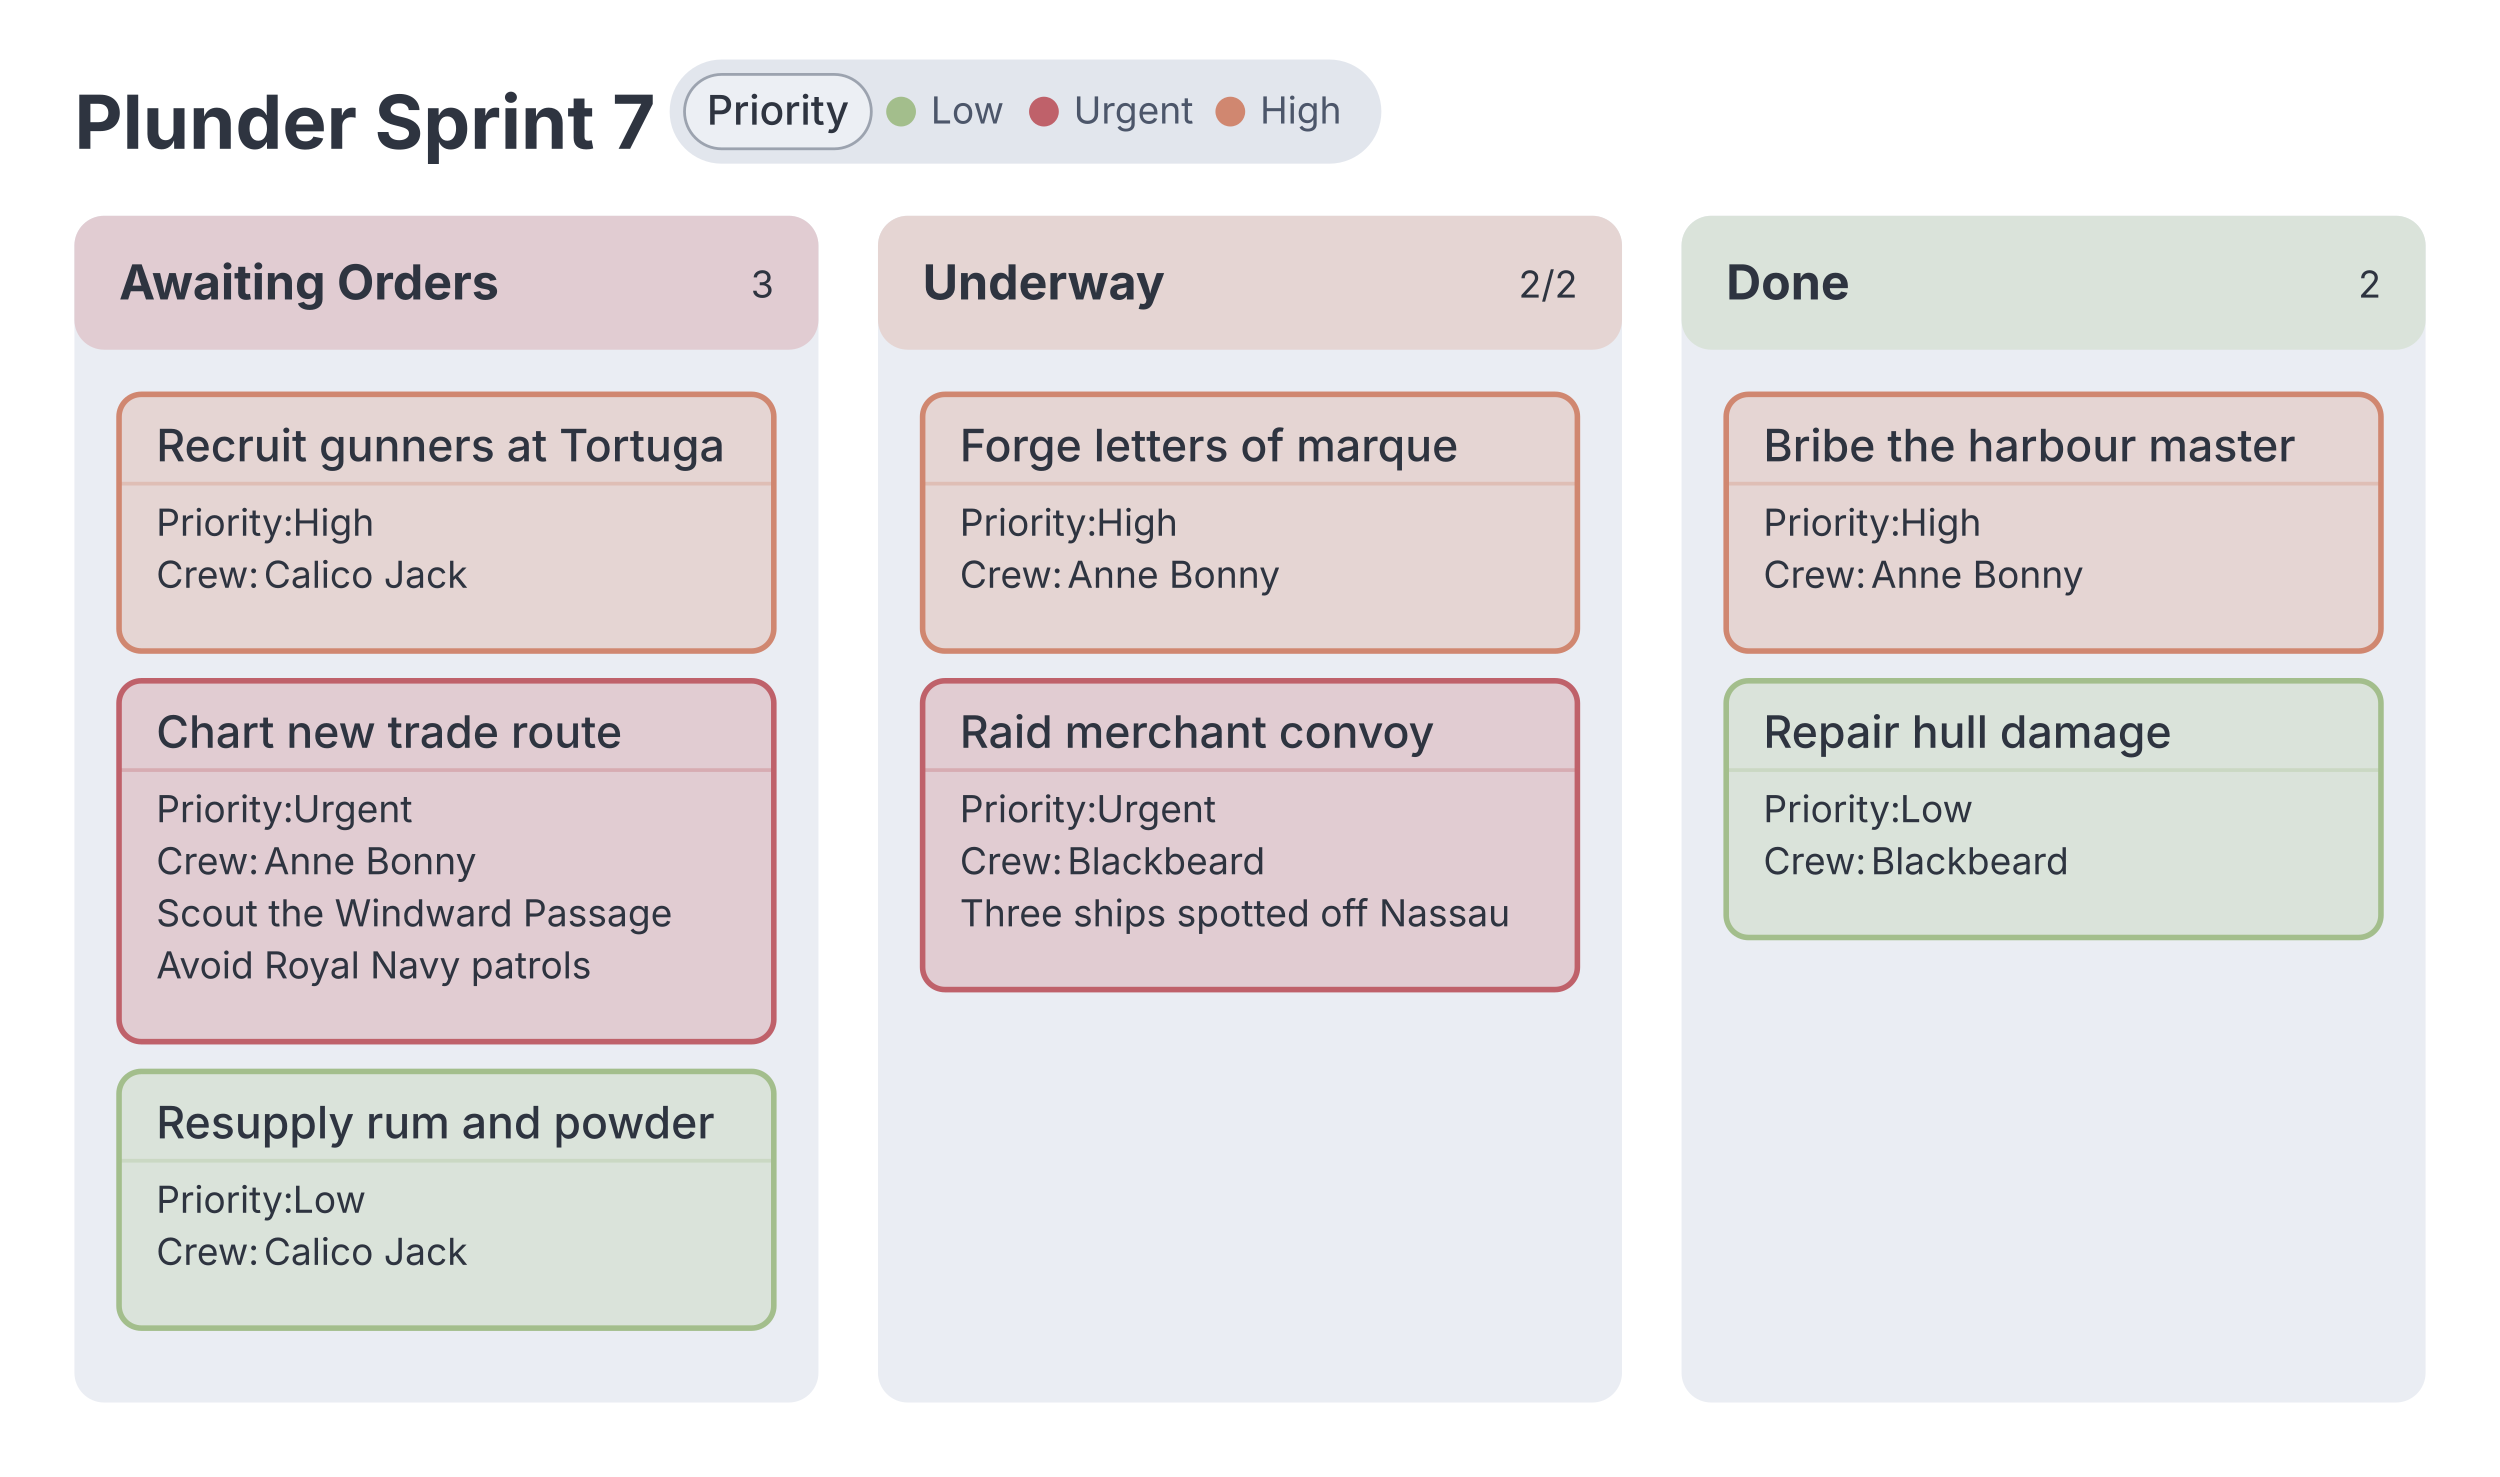
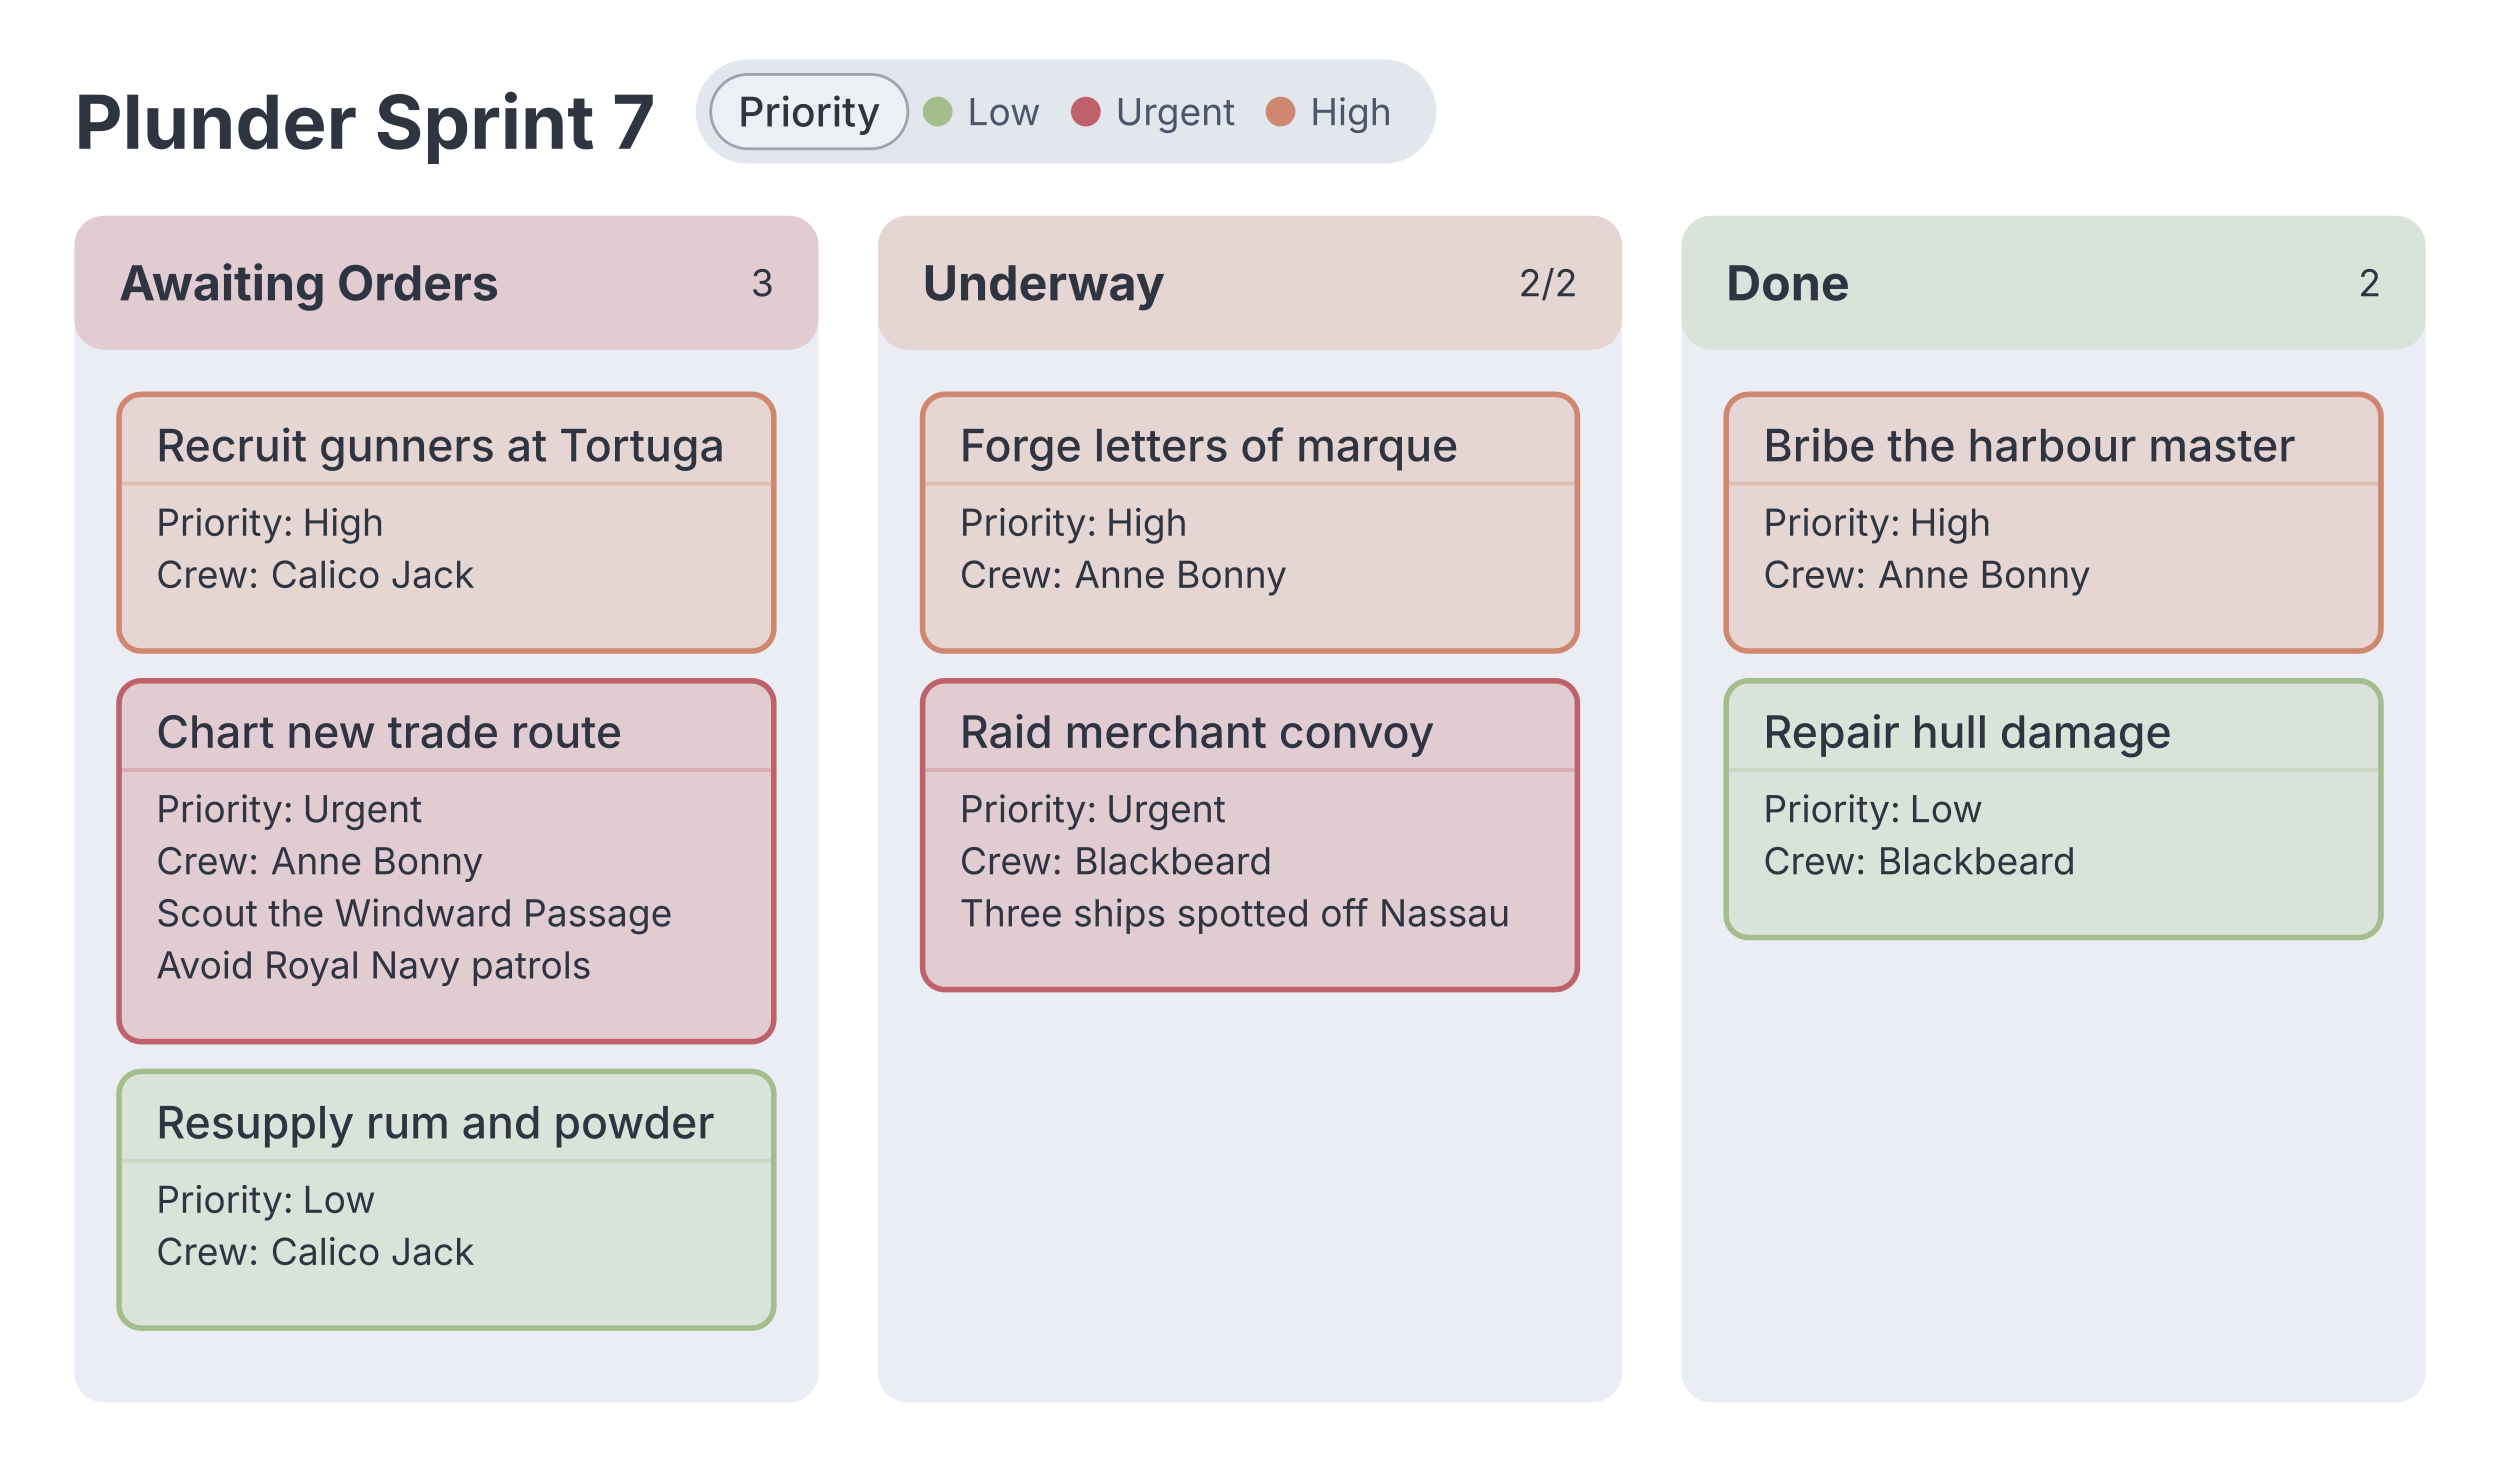
<svg xmlns="http://www.w3.org/2000/svg" width="672" height="397" viewBox="0 0 672 397" preserveAspectRatio="xMidYMin meet" font-family="Inter, system-ui, Avenir, Helvetica, Arial, sans-serif" style="background: rgb(236, 239, 244); font-family: Inter, system-ui, Avenir, Helvetica, Arial, sans-serif;">
  <style>@media (hover:hover){svg:has(.kanban-column:hover) .kanban-column:not(:hover){opacity:0.4}}</style>
  <text class="chart-title" data-line-number="1" x="20" y="40" font-size="20" font-weight="700" fill="#2e3440">Plunder Sprint 7</text>
-   <g class="kanban-legend" transform="translate(180,16)">
+   <g class="kanban-legend" transform="translate(187.04,16)">
    <g class="dgmo-legend" data-legend-title-relation="inline-with-title" data-legend-capsule-addon-width="0" data-legend-active="priority">
      <g transform="translate(0,0)" data-legend-group="priority" style="cursor: pointer;">
-         <rect width="191.31" height="28" rx="14" fill="#e2e6ed" />
-         <rect x="4" y="4" width="50.21" height="20" rx="10" fill="#eceff4" />
-         <rect x="4" y="4" width="50.21" height="20" rx="10" fill="none" stroke="#9ca3af" stroke-width="0.75" />
-         <text x="29.105" y="14" text-anchor="middle" dy="0.32em" font-size="11" font-weight="500" fill="#2e3440" pointer-events="none" font-family="Inter, system-ui, Avenir, Helvetica, Arial, sans-serif">Priority</text>
+         <rect width="199.064" height="28" rx="14" fill="#e2e6ed" />
+         <rect x="4" y="4" width="53.004" height="20" rx="10" fill="#eceff4" />
+         <rect x="4" y="4" width="53.004" height="20" rx="10" fill="none" stroke="#9ca3af" stroke-width="0.75" />
+         <text x="30.502" y="14" text-anchor="middle" dominant-baseline="central" font-size="11" font-weight="500" fill="#2e3440" pointer-events="none" font-family="Inter, system-ui, Avenir, Helvetica, Arial, sans-serif">Priority</text>
        <g data-legend-entry="low" data-series-name="Low" style="cursor: pointer;">
-           <circle cx="62.21" cy="14" r="4" fill="#a3be8c" />
-           <text x="70.21" y="14" dy="0.32em" font-size="10" fill="#4c566a" font-family="Inter, system-ui, Avenir, Helvetica, Arial, sans-serif">Low</text>
+           <circle cx="65.004" cy="14" r="4" fill="#a3be8c" />
+           <text x="73.004" y="14" dominant-baseline="central" font-size="10" fill="#4c566a" font-family="Inter, system-ui, Avenir, Helvetica, Arial, sans-serif">Low</text>
        </g>
        <g data-legend-entry="urgent" data-series-name="Urgent" style="cursor: pointer;">
-           <circle cx="100.61" cy="14" r="4" fill="#bf616a" />
-           <text x="108.61" y="14" dy="0.32em" font-size="10" fill="#4c566a" font-family="Inter, system-ui, Avenir, Helvetica, Arial, sans-serif">Urgent</text>
+           <circle cx="104.834" cy="14" r="4" fill="#bf616a" />
+           <text x="112.834" y="14" dominant-baseline="central" font-size="10" fill="#4c566a" font-family="Inter, system-ui, Avenir, Helvetica, Arial, sans-serif">Urgent</text>
        </g>
        <g data-legend-entry="high" data-series-name="High" style="cursor: pointer;">
-           <circle cx="150.71" cy="14" r="4" fill="#d08770" />
-           <text x="158.71" y="14" dy="0.32em" font-size="10" fill="#4c566a" font-family="Inter, system-ui, Avenir, Helvetica, Arial, sans-serif">High</text>
+           <circle cx="157.174" cy="14" r="4" fill="#d08770" />
+           <text x="165.174" y="14" dominant-baseline="central" font-size="10" fill="#4c566a" font-family="Inter, system-ui, Avenir, Helvetica, Arial, sans-serif">High</text>
        </g>
      </g>
    </g>
  </g>
  <g class="kanban-column" data-column-id="col-1" data-line-number="13">
    <rect x="20" y="58" width="200" height="319" rx="8" fill="#eaedf3" />
    <rect x="20" y="58" width="200" height="36" rx="8" fill="#e1ccd2" />
-     <text x="32" y="80.5" font-size="13" font-weight="bold" fill="#2e3440">Awaiting Orders</text>
-     <text x="208" y="80" text-anchor="end" font-size="10" fill="#2e3440" font-weight="normal">3</text>
+     <text x="32" y="76" dominant-baseline="central" font-size="13" font-weight="bold" fill="#2e3440">Awaiting Orders</text>
+     <text x="208" y="76" dominant-baseline="central" text-anchor="end" font-size="10" fill="#2e3440" font-weight="normal">3</text>
    <g class="kanban-card" data-card-id="card-1" data-line-number="14" data-tag-priority="high">
      <rect x="32" y="106" width="176" height="69" rx="6" fill="#e5d5d3" stroke="#d08770" stroke-width="1.5" />
      <text x="42" y="124" font-size="12" font-weight="500" fill="#2e3440">
        <tspan>Recruit gunners at Tortuga</tspan>
      </text>
      <line x1="32" y1="130" x2="208" y2="130" stroke="#d08770" stroke-opacity="0.3" stroke-width="1" />
      <text x="42" y="144" font-size="10" fill="#2e3440">Priority: </text>
-       <text x="78.7" y="144" font-size="10" fill="#2e3440">High</text>
+       <text x="81.33" y="144" font-size="10" fill="#2e3440">High</text>
      <text x="42" y="158" font-size="10" fill="#2e3440">Crew: </text>
-       <text x="70.9" y="158" font-size="10" fill="#2e3440">Calico Jack</text>
+       <text x="72.76" y="158" font-size="10" fill="#2e3440">Calico Jack</text>
    </g>
    <g class="kanban-card" data-card-id="card-2" data-line-number="15" data-tag-priority="urgent">
      <rect x="32" y="183" width="176" height="97" rx="6" fill="#e1ccd2" stroke="#bf616a" stroke-width="1.5" />
      <text x="42" y="201" font-size="12" font-weight="500" fill="#2e3440">
        <tspan>Chart new trade route</tspan>
      </text>
      <line x1="32" y1="207" x2="208" y2="207" stroke="#bf616a" stroke-opacity="0.3" stroke-width="1" />
      <text x="42" y="221" font-size="10" fill="#2e3440">Priority: </text>
-       <text x="78.7" y="221" font-size="10" fill="#2e3440">Urgent</text>
+       <text x="81.33" y="221" font-size="10" fill="#2e3440">Urgent</text>
      <text x="42" y="235" font-size="10" fill="#2e3440">Crew: </text>
-       <text x="70.9" y="235" font-size="10" fill="#2e3440">Anne Bonny</text>
+       <text x="72.76" y="235" font-size="10" fill="#2e3440">Anne Bonny</text>
      <text x="42" y="249" font-size="10" fill="#2e3440">
        <tspan>Scout the Windward Passage</tspan>
      </text>
      <text x="42" y="263" font-size="10" fill="#2e3440">
        <tspan>Avoid Royal Navy patrols</tspan>
      </text>
    </g>
    <g class="kanban-card" data-card-id="card-3" data-line-number="18" data-tag-priority="low">
      <rect x="32" y="288" width="176" height="69" rx="6" fill="#dae3da" stroke="#a3be8c" stroke-width="1.5" />
      <text x="42" y="306" font-size="12" font-weight="500" fill="#2e3440">
        <tspan>Resupply rum and powder</tspan>
      </text>
      <line x1="32" y1="312" x2="208" y2="312" stroke="#a3be8c" stroke-opacity="0.3" stroke-width="1" />
      <text x="42" y="326" font-size="10" fill="#2e3440">Priority: </text>
-       <text x="78.7" y="326" font-size="10" fill="#2e3440">Low</text>
+       <text x="81.33" y="326" font-size="10" fill="#2e3440">Low</text>
      <text x="42" y="340" font-size="10" fill="#2e3440">Crew: </text>
-       <text x="70.9" y="340" font-size="10" fill="#2e3440">Calico Jack</text>
+       <text x="72.76" y="340" font-size="10" fill="#2e3440">Calico Jack</text>
    </g>
  </g>
  <g class="kanban-column" data-column-id="col-2" data-line-number="20">
    <rect x="236" y="58" width="200" height="319" rx="8" fill="#eaedf3" />
    <rect x="236" y="58" width="200" height="36" rx="8" fill="#e5d5d3" />
-     <text x="248" y="80.5" font-size="13" font-weight="bold" fill="#2e3440">Underway</text>
-     <text x="424" y="80" text-anchor="end" font-size="10" fill="#2e3440" font-weight="normal">2/2</text>
+     <text x="248" y="76" dominant-baseline="central" font-size="13" font-weight="bold" fill="#2e3440">Underway</text>
+     <text x="424" y="76" dominant-baseline="central" text-anchor="end" font-size="10" fill="#2e3440" font-weight="normal">2/2</text>
    <g class="kanban-card" data-card-id="card-4" data-line-number="21" data-tag-priority="high">
      <rect x="248" y="106" width="176" height="69" rx="6" fill="#e5d5d3" stroke="#d08770" stroke-width="1.5" />
      <text x="258" y="124" font-size="12" font-weight="500" fill="#2e3440">
        <tspan>Forge letters of marque</tspan>
      </text>
      <line x1="248" y1="130" x2="424" y2="130" stroke="#d08770" stroke-opacity="0.3" stroke-width="1" />
      <text x="258" y="144" font-size="10" fill="#2e3440">Priority: </text>
-       <text x="294.7" y="144" font-size="10" fill="#2e3440">High</text>
+       <text x="297.33" y="144" font-size="10" fill="#2e3440">High</text>
      <text x="258" y="158" font-size="10" fill="#2e3440">Crew: </text>
-       <text x="286.9" y="158" font-size="10" fill="#2e3440">Anne Bonny</text>
+       <text x="288.76" y="158" font-size="10" fill="#2e3440">Anne Bonny</text>
    </g>
    <g class="kanban-card" data-card-id="card-5" data-line-number="22" data-tag-priority="urgent">
      <rect x="248" y="183" width="176" height="83" rx="6" fill="#e1ccd2" stroke="#bf616a" stroke-width="1.5" />
      <text x="258" y="201" font-size="12" font-weight="500" fill="#2e3440">
        <tspan>Raid merchant convoy</tspan>
      </text>
      <line x1="248" y1="207" x2="424" y2="207" stroke="#bf616a" stroke-opacity="0.3" stroke-width="1" />
      <text x="258" y="221" font-size="10" fill="#2e3440">Priority: </text>
-       <text x="294.7" y="221" font-size="10" fill="#2e3440">Urgent</text>
+       <text x="297.33" y="221" font-size="10" fill="#2e3440">Urgent</text>
      <text x="258" y="235" font-size="10" fill="#2e3440">Crew: </text>
-       <text x="286.9" y="235" font-size="10" fill="#2e3440">Blackbeard</text>
+       <text x="288.76" y="235" font-size="10" fill="#2e3440">Blackbeard</text>
      <text x="258" y="249" font-size="10" fill="#2e3440">
        <tspan>Three ships spotted off Nassau</tspan>
      </text>
    </g>
  </g>
  <g class="kanban-column" data-column-id="col-3" data-line-number="25">
    <rect x="452" y="58" width="200" height="319" rx="8" fill="#eaedf3" />
    <rect x="452" y="58" width="200" height="36" rx="8" fill="#dae3da" />
-     <text x="464" y="80.5" font-size="13" font-weight="bold" fill="#2e3440">Done</text>
-     <text x="640" y="80" text-anchor="end" font-size="10" fill="#2e3440" font-weight="normal">2</text>
+     <text x="464" y="76" dominant-baseline="central" font-size="13" font-weight="bold" fill="#2e3440">Done</text>
+     <text x="640" y="76" dominant-baseline="central" text-anchor="end" font-size="10" fill="#2e3440" font-weight="normal">2</text>
    <g class="kanban-card" data-card-id="card-6" data-line-number="26" data-tag-priority="high">
      <rect x="464" y="106" width="176" height="69" rx="6" fill="#e5d5d3" stroke="#d08770" stroke-width="1.5" />
      <text x="474" y="124" font-size="12" font-weight="500" fill="#2e3440">
        <tspan>Bribe the harbour master</tspan>
      </text>
      <line x1="464" y1="130" x2="640" y2="130" stroke="#d08770" stroke-opacity="0.3" stroke-width="1" />
      <text x="474" y="144" font-size="10" fill="#2e3440">Priority: </text>
-       <text x="510.7" y="144" font-size="10" fill="#2e3440">High</text>
+       <text x="513.33" y="144" font-size="10" fill="#2e3440">High</text>
      <text x="474" y="158" font-size="10" fill="#2e3440">Crew: </text>
-       <text x="502.9" y="158" font-size="10" fill="#2e3440">Anne Bonny</text>
+       <text x="504.76" y="158" font-size="10" fill="#2e3440">Anne Bonny</text>
    </g>
    <g class="kanban-card" data-card-id="card-7" data-line-number="27" data-tag-priority="low">
      <rect x="464" y="183" width="176" height="69" rx="6" fill="#dae3da" stroke="#a3be8c" stroke-width="1.5" />
      <text x="474" y="201" font-size="12" font-weight="500" fill="#2e3440">
        <tspan>Repair hull damage</tspan>
      </text>
      <line x1="464" y1="207" x2="640" y2="207" stroke="#a3be8c" stroke-opacity="0.3" stroke-width="1" />
      <text x="474" y="221" font-size="10" fill="#2e3440">Priority: </text>
-       <text x="510.7" y="221" font-size="10" fill="#2e3440">Low</text>
+       <text x="513.33" y="221" font-size="10" fill="#2e3440">Low</text>
      <text x="474" y="235" font-size="10" fill="#2e3440">Crew: </text>
-       <text x="502.9" y="235" font-size="10" fill="#2e3440">Blackbeard</text>
+       <text x="504.76" y="235" font-size="10" fill="#2e3440">Blackbeard</text>
    </g>
  </g>
</svg>
